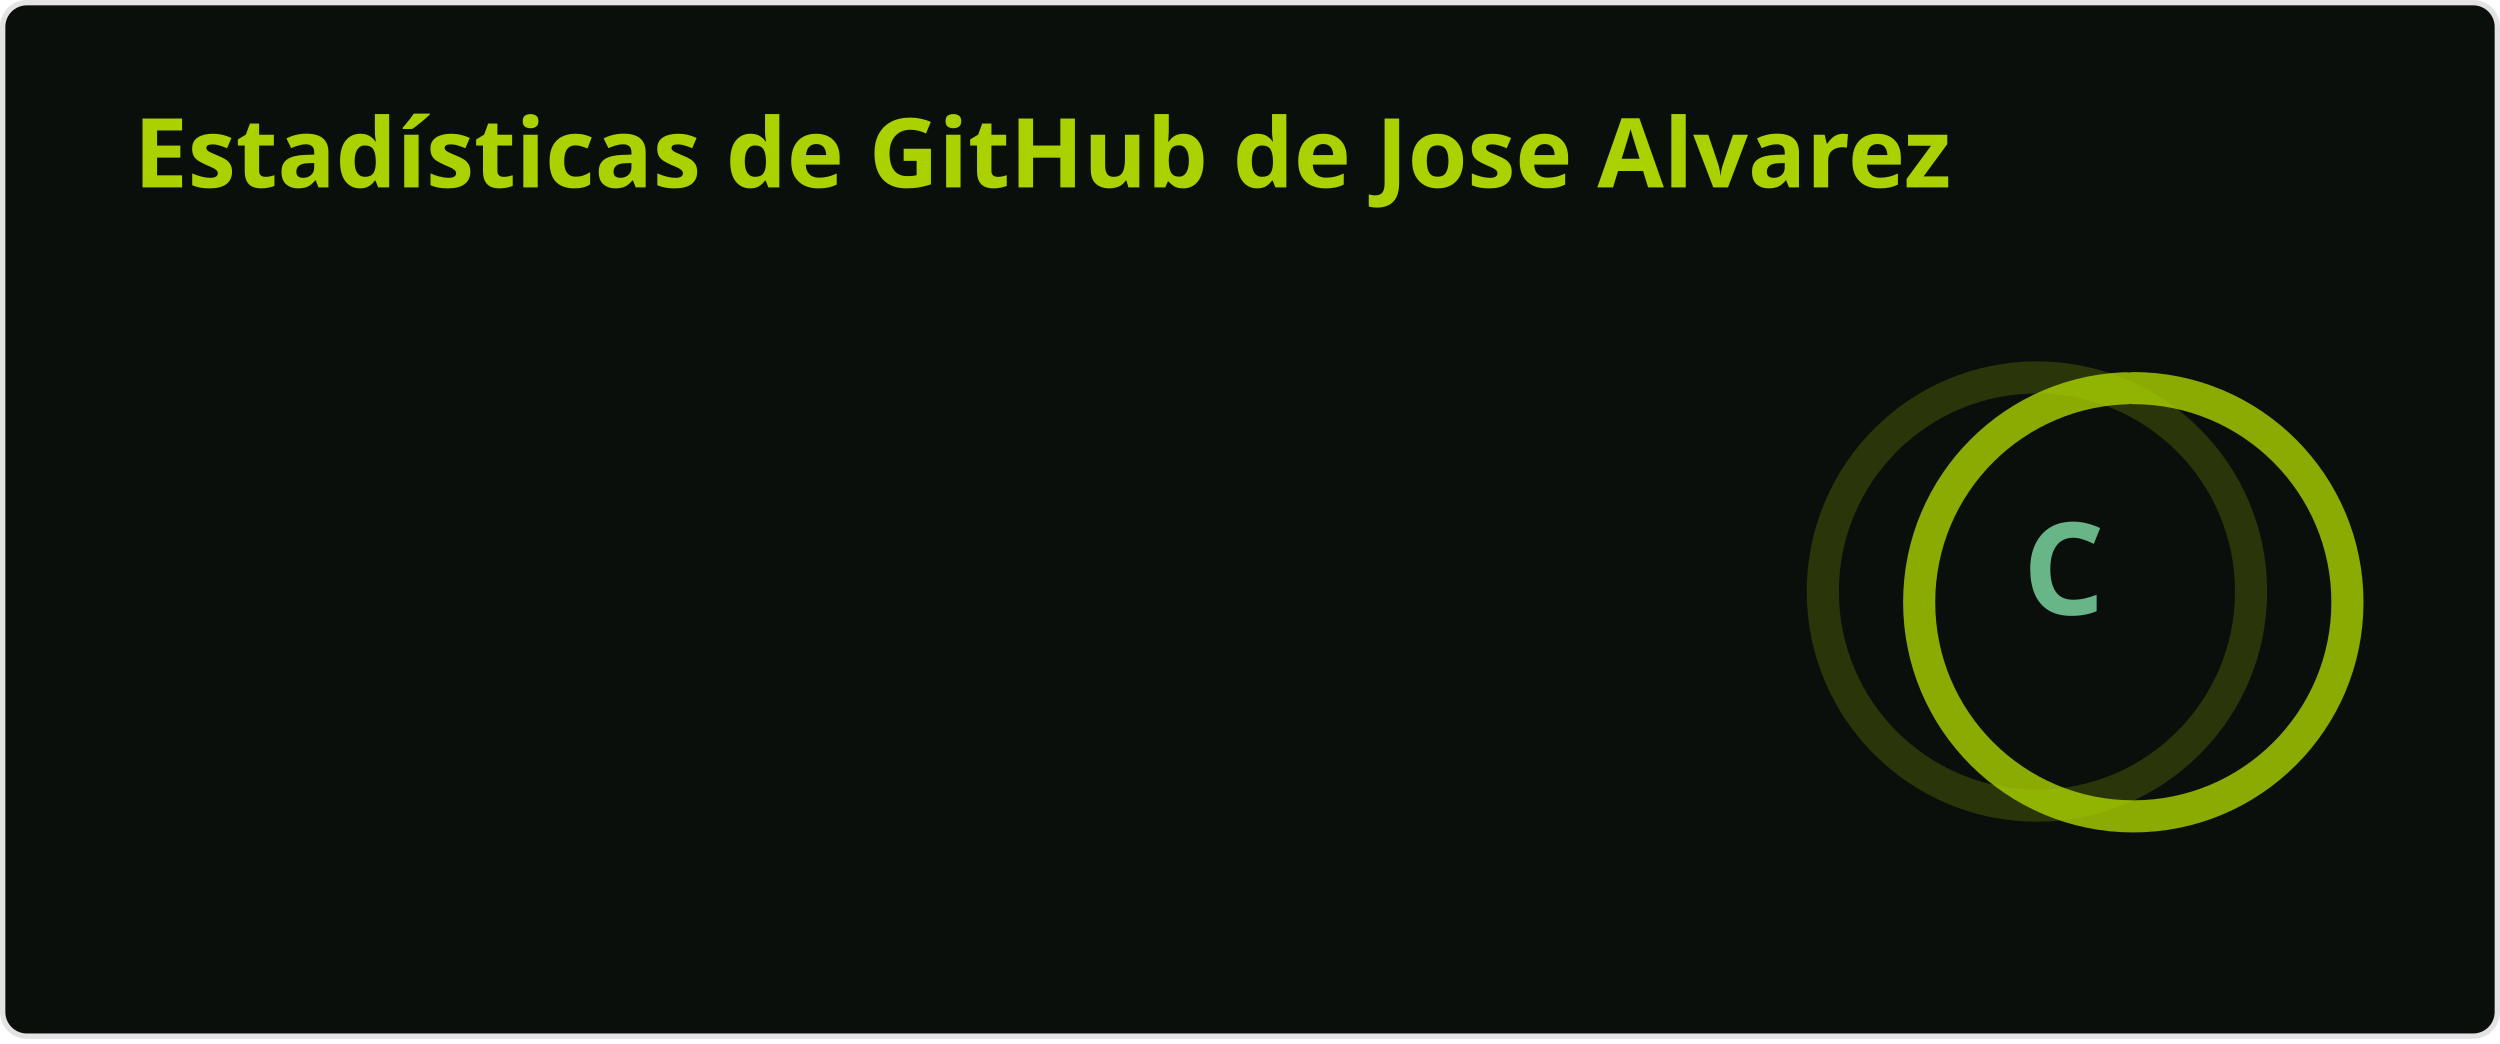
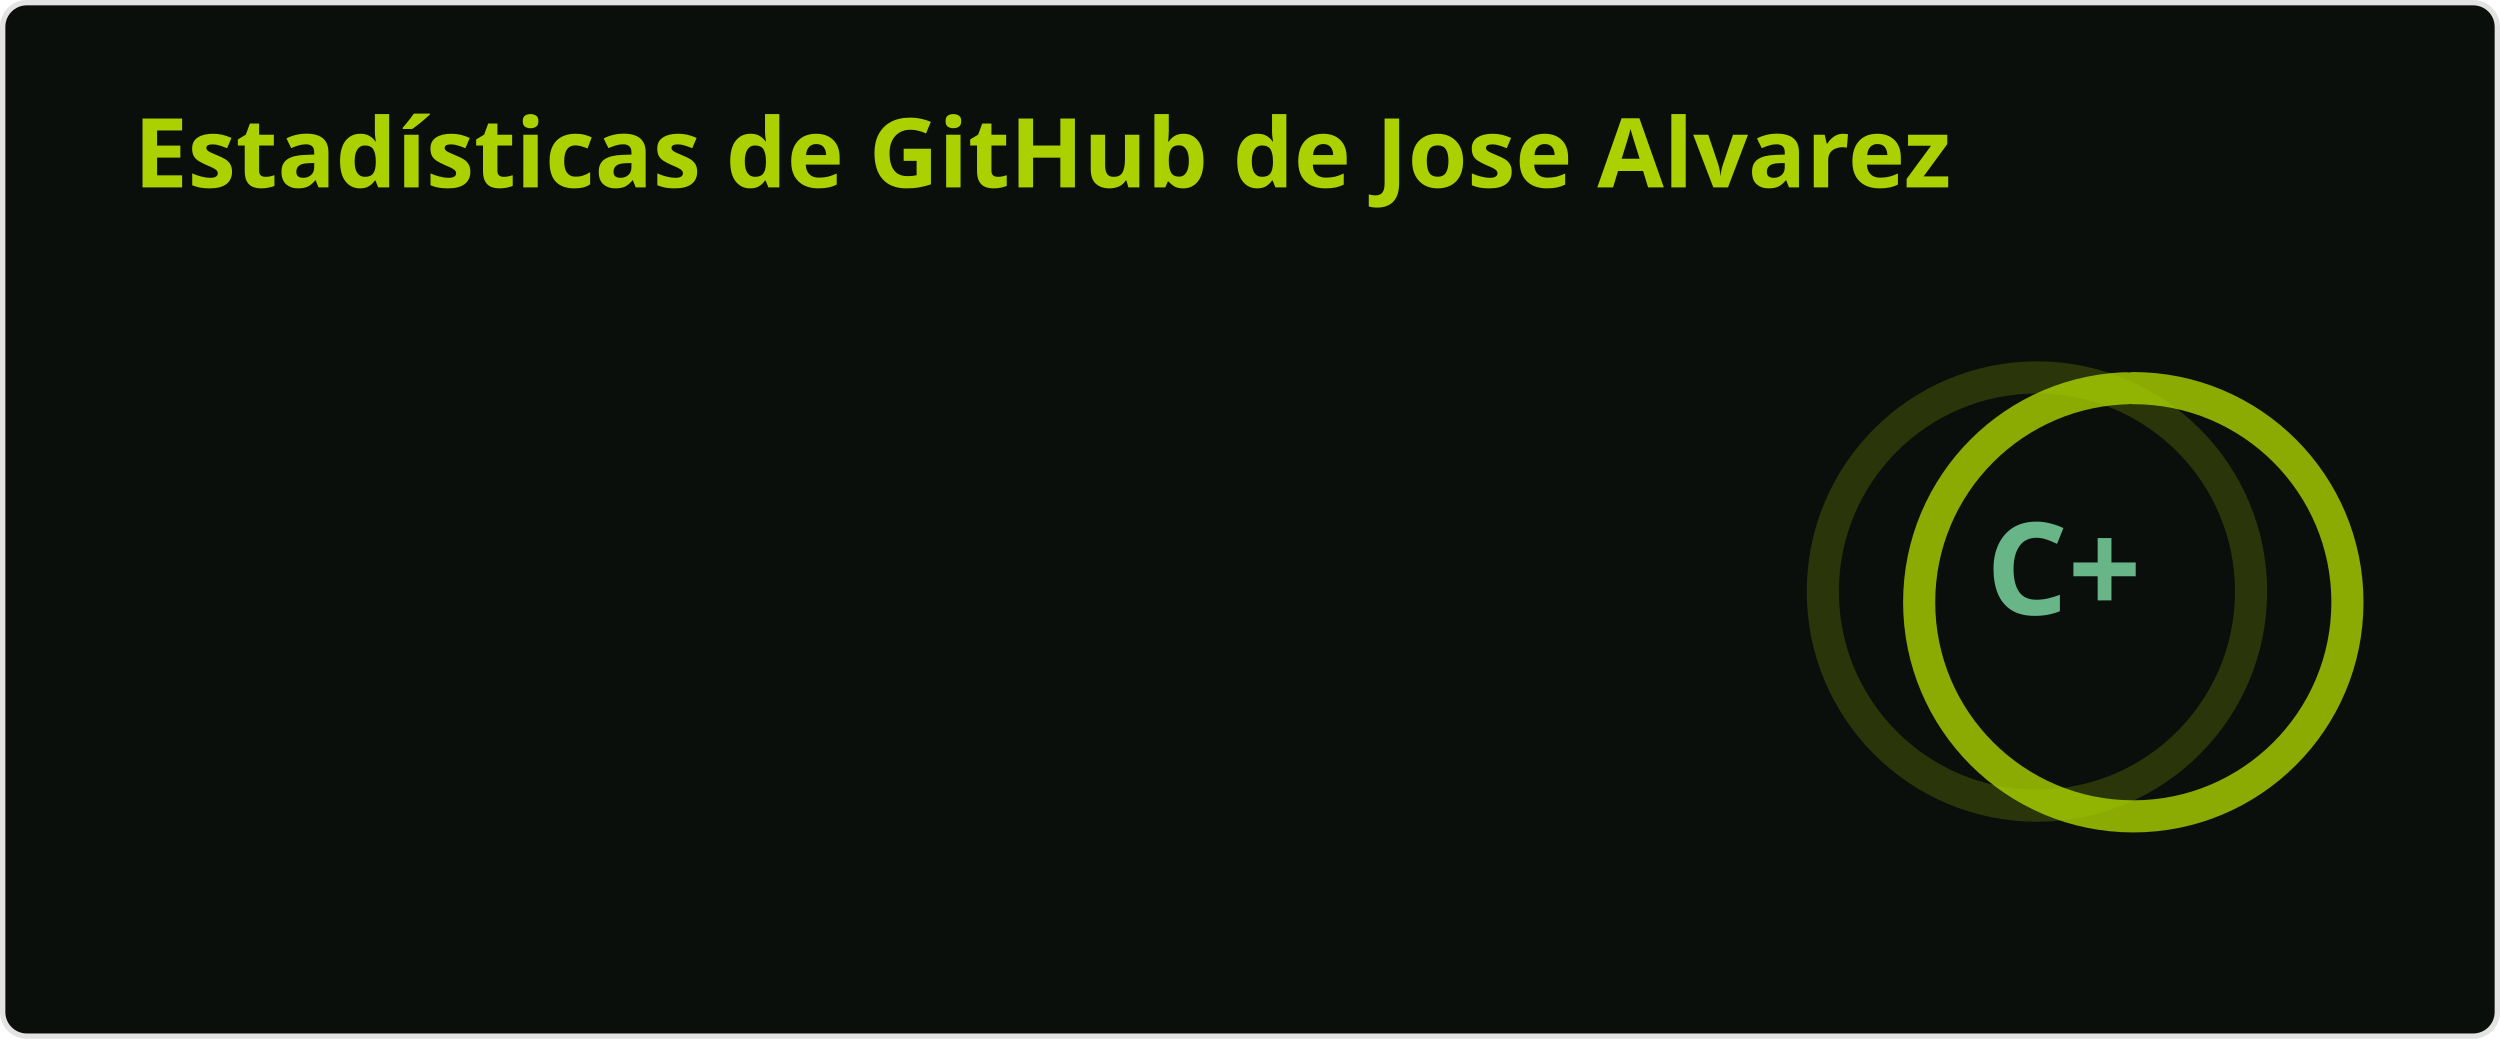
<svg xmlns="http://www.w3.org/2000/svg" width="467" height="195" viewBox="0 0 467 195" fill="none" role="img" aria-labelledby="descId">
  <style>
          .header {
            font: 600 18px 'Segoe UI', Ubuntu, Sans-Serif;
            fill: #abd200;
            animation: fadeInAnimation 0.8s ease-in-out forwards;
          }
          @supports(-moz-appearance: auto) {
            /* Selector detects Firefox */
            .header { font-size: 15.5px; }
          }
          
    .stat {
      font: 600 14px 'Segoe UI', Ubuntu, "Helvetica Neue", Sans-Serif; fill: #68b587;
    }
    @supports(-moz-appearance: auto) {
      /* Selector detects Firefox */
      .stat { font-size:12px; }
    }
    .stagger {
      opacity: 0;
      animation: fadeInAnimation 0.3s ease-in-out forwards;
    }
    .rank-text {
      font: 800 24px 'Segoe UI', Ubuntu, Sans-Serif; fill: #68b587;
      animation: scaleInAnimation 0.3s ease-in-out forwards;
    }
    .rank-percentile-header {
      font-size: 14px;
    }
    .rank-percentile-text {
      font-size: 16px;
    }
    
    .not_bold { font-weight: 400 }
    .bold { font-weight: 700 }
    .icon {
      fill: #b7d364;
      display: block;
    }

    .rank-circle-rim {
      stroke: #abd200;
      fill: none;
      stroke-width: 6;
      opacity: 0.2;
    }
    .rank-circle {
      stroke: #abd200;
      stroke-dasharray: 250;
      fill: none;
      stroke-width: 6;
      stroke-linecap: round;
      opacity: 0.8;
      transform-origin: -10px 8px;
      transform: rotate(-90deg);
      animation: rankAnimation 1s forwards ease-in-out;
    }
    
    @keyframes rankAnimation {
      from {
        stroke-dashoffset: 251.327;
      }
      to {
-         stroke-dashoffset: 229.581;
+         stroke-dashoffset: 213.546;
      }
    }
  
  

          
      /* Animations */
      @keyframes scaleInAnimation {
        from {
          transform: translate(-5px, 5px) scale(0);
        }
        to {
          transform: translate(-5px, 5px) scale(1);
        }
      }
      @keyframes fadeInAnimation {
        from {
          opacity: 0;
        }
        to {
          opacity: 1;
        }
      }
    
          
        </style>
  <rect data-testid="card-bg" x="0.5" y="0.5" rx="4.5" height="99%" stroke="#e4e2e2" width="466" fill="#0a0f0b" stroke-opacity="1" />
  <g data-testid="card-title" transform="translate(25, 35)">
    <g transform="translate(0, 0)">
      <text x="0" y="0" class="header" data-testid="header">Estadísticas de GitHub de Jose Alvarez</text>
    </g>
  </g>
  <g data-testid="main-card-body" transform="translate(0, 55)">
    <g data-testid="rank-circle" transform="translate(390.5, 47.5)">
      <circle class="rank-circle-rim" cx="-10" cy="8" r="40" />
      <circle class="rank-circle" cx="-10" cy="8" r="40" />
      <g class="rank-text">
        <text x="-5" y="3" alignment-baseline="central" dominant-baseline="central" text-anchor="middle" data-testid="level-rank-icon">
-           C
+           C+
        </text>
      </g>
    </g>
    <svg x="0" y="0">
      <g transform="translate(0, 0)">
        <g class="stagger" style="animation-delay: 450ms" transform="translate(25, 0)">
          <svg data-testid="icon" class="icon" viewBox="0 0 16 16" version="1.1" width="16" height="16">
            <path fill-rule="evenodd" d="M8 .25a.75.75 0 01.673.418l1.882 3.815 4.21.612a.75.75 0 01.416 1.279l-3.046 2.97.719 4.192a.75.75 0 01-1.088.791L8 12.347l-3.766 1.98a.75.75 0 01-1.088-.79l.72-4.194L.818 6.374a.75.75 0 01.416-1.28l4.21-.611L7.327.668A.75.75 0 018 .25zm0 2.445L6.615 5.5a.75.75 0 01-.564.41l-3.097.45 2.24 2.184a.75.75 0 01.216.664l-.528 3.084 2.769-1.456a.75.75 0 01.698 0l2.77 1.456-.53-3.084a.75.75 0 01.216-.664l2.24-2.183-3.096-.45a.75.75 0 01-.564-.41L8 2.694v.001z" />
          </svg>
          <text class="stat  bold" x="25" y="12.5">Estrellas totales:</text>
          <text class="stat  bold" x="269.01" y="12.5" data-testid="stars">1</text>
        </g>
      </g>
      <g transform="translate(0, 25)">
        <g class="stagger" style="animation-delay: 600ms" transform="translate(25, 0)">
          <svg data-testid="icon" class="icon" viewBox="0 0 16 16" version="1.1" width="16" height="16">
            <path fill-rule="evenodd" d="M1.643 3.143L.427 1.927A.25.25 0 000 2.104V5.75c0 .138.112.25.25.25h3.646a.25.25 0 00.177-.427L2.715 4.215a6.5 6.5 0 11-1.18 4.458.75.75 0 10-1.493.154 8.001 8.001 0 101.6-5.684zM7.75 4a.75.75 0 01.75.75v2.992l2.028.812a.75.75 0 01-.557 1.392l-2.5-1A.75.75 0 017 8.25v-3.5A.75.75 0 017.75 4z" />
          </svg>
          <text class="stat  bold" x="25" y="12.5">Commits totales (El año pasado):</text>
-           <text class="stat  bold" x="269.01" y="12.5" data-testid="commits">105</text>
+           <text class="stat  bold" x="269.01" y="12.5" data-testid="commits">125</text>
        </g>
      </g>
      <g transform="translate(0, 50)">
        <g class="stagger" style="animation-delay: 750ms" transform="translate(25, 0)">
          <svg data-testid="icon" class="icon" viewBox="0 0 16 16" version="1.1" width="16" height="16">
            <path fill-rule="evenodd" d="M7.177 3.073L9.573.677A.25.25 0 0110 .854v4.792a.25.25 0 01-.427.177L7.177 3.427a.25.25 0 010-.354zM3.75 2.5a.75.75 0 100 1.5.75.75 0 000-1.5zm-2.25.75a2.25 2.25 0 113 2.122v5.256a2.251 2.251 0 11-1.5 0V5.372A2.25 2.25 0 011.5 3.25zM11 2.5h-1V4h1a1 1 0 011 1v5.628a2.251 2.251 0 101.5 0V5A2.5 2.5 0 0011 2.5zm1 10.25a.75.75 0 111.5 0 .75.75 0 01-1.5 0zM3.75 12a.75.75 0 100 1.5.75.75 0 000-1.5z" />
          </svg>
          <text class="stat  bold" x="25" y="12.5">PRs totales:</text>
          <text class="stat  bold" x="269.01" y="12.5" data-testid="prs">4</text>
        </g>
      </g>
      <g transform="translate(0, 75)">
        <g class="stagger" style="animation-delay: 900ms" transform="translate(25, 0)">
          <svg data-testid="icon" class="icon" viewBox="0 0 16 16" version="1.1" width="16" height="16">
            <path fill-rule="evenodd" d="M8 1.5a6.5 6.5 0 100 13 6.5 6.5 0 000-13zM0 8a8 8 0 1116 0A8 8 0 010 8zm9 3a1 1 0 11-2 0 1 1 0 012 0zm-.25-6.25a.75.75 0 00-1.5 0v3.5a.75.75 0 001.5 0v-3.5z" />
          </svg>
          <text class="stat  bold" x="25" y="12.5">Issues totales:</text>
          <text class="stat  bold" x="269.01" y="12.5" data-testid="issues">0</text>
        </g>
      </g>
      <g transform="translate(0, 100)">
        <g class="stagger" style="animation-delay: 1050ms" transform="translate(25, 0)">
          <svg data-testid="icon" class="icon" viewBox="0 0 16 16" version="1.1" width="16" height="16">
            <path fill-rule="evenodd" d="M2 2.5A2.5 2.5 0 014.5 0h8.75a.75.75 0 01.75.75v12.5a.75.75 0 01-.75.75h-2.5a.75.75 0 110-1.5h1.75v-2h-8a1 1 0 00-.714 1.7.75.75 0 01-1.072 1.05A2.495 2.495 0 012 11.5v-9zm10.5-1V9h-8c-.356 0-.694.074-1 .208V2.5a1 1 0 011-1h8zM5 12.25v3.25a.25.25 0 00.4.2l1.45-1.087a.25.25 0 01.3 0L8.6 15.7a.25.25 0 00.4-.2v-3.25a.25.25 0 00-.25-.25h-3.5a.25.25 0 00-.25.25z" />
          </svg>
          <text class="stat  bold" x="25" y="12.5">Contribuciones en (el año pasado):</text>
          <text class="stat  bold" x="269.01" y="12.5" data-testid="contribs">1</text>
        </g>
      </g>
    </svg>
  </g>
</svg>
